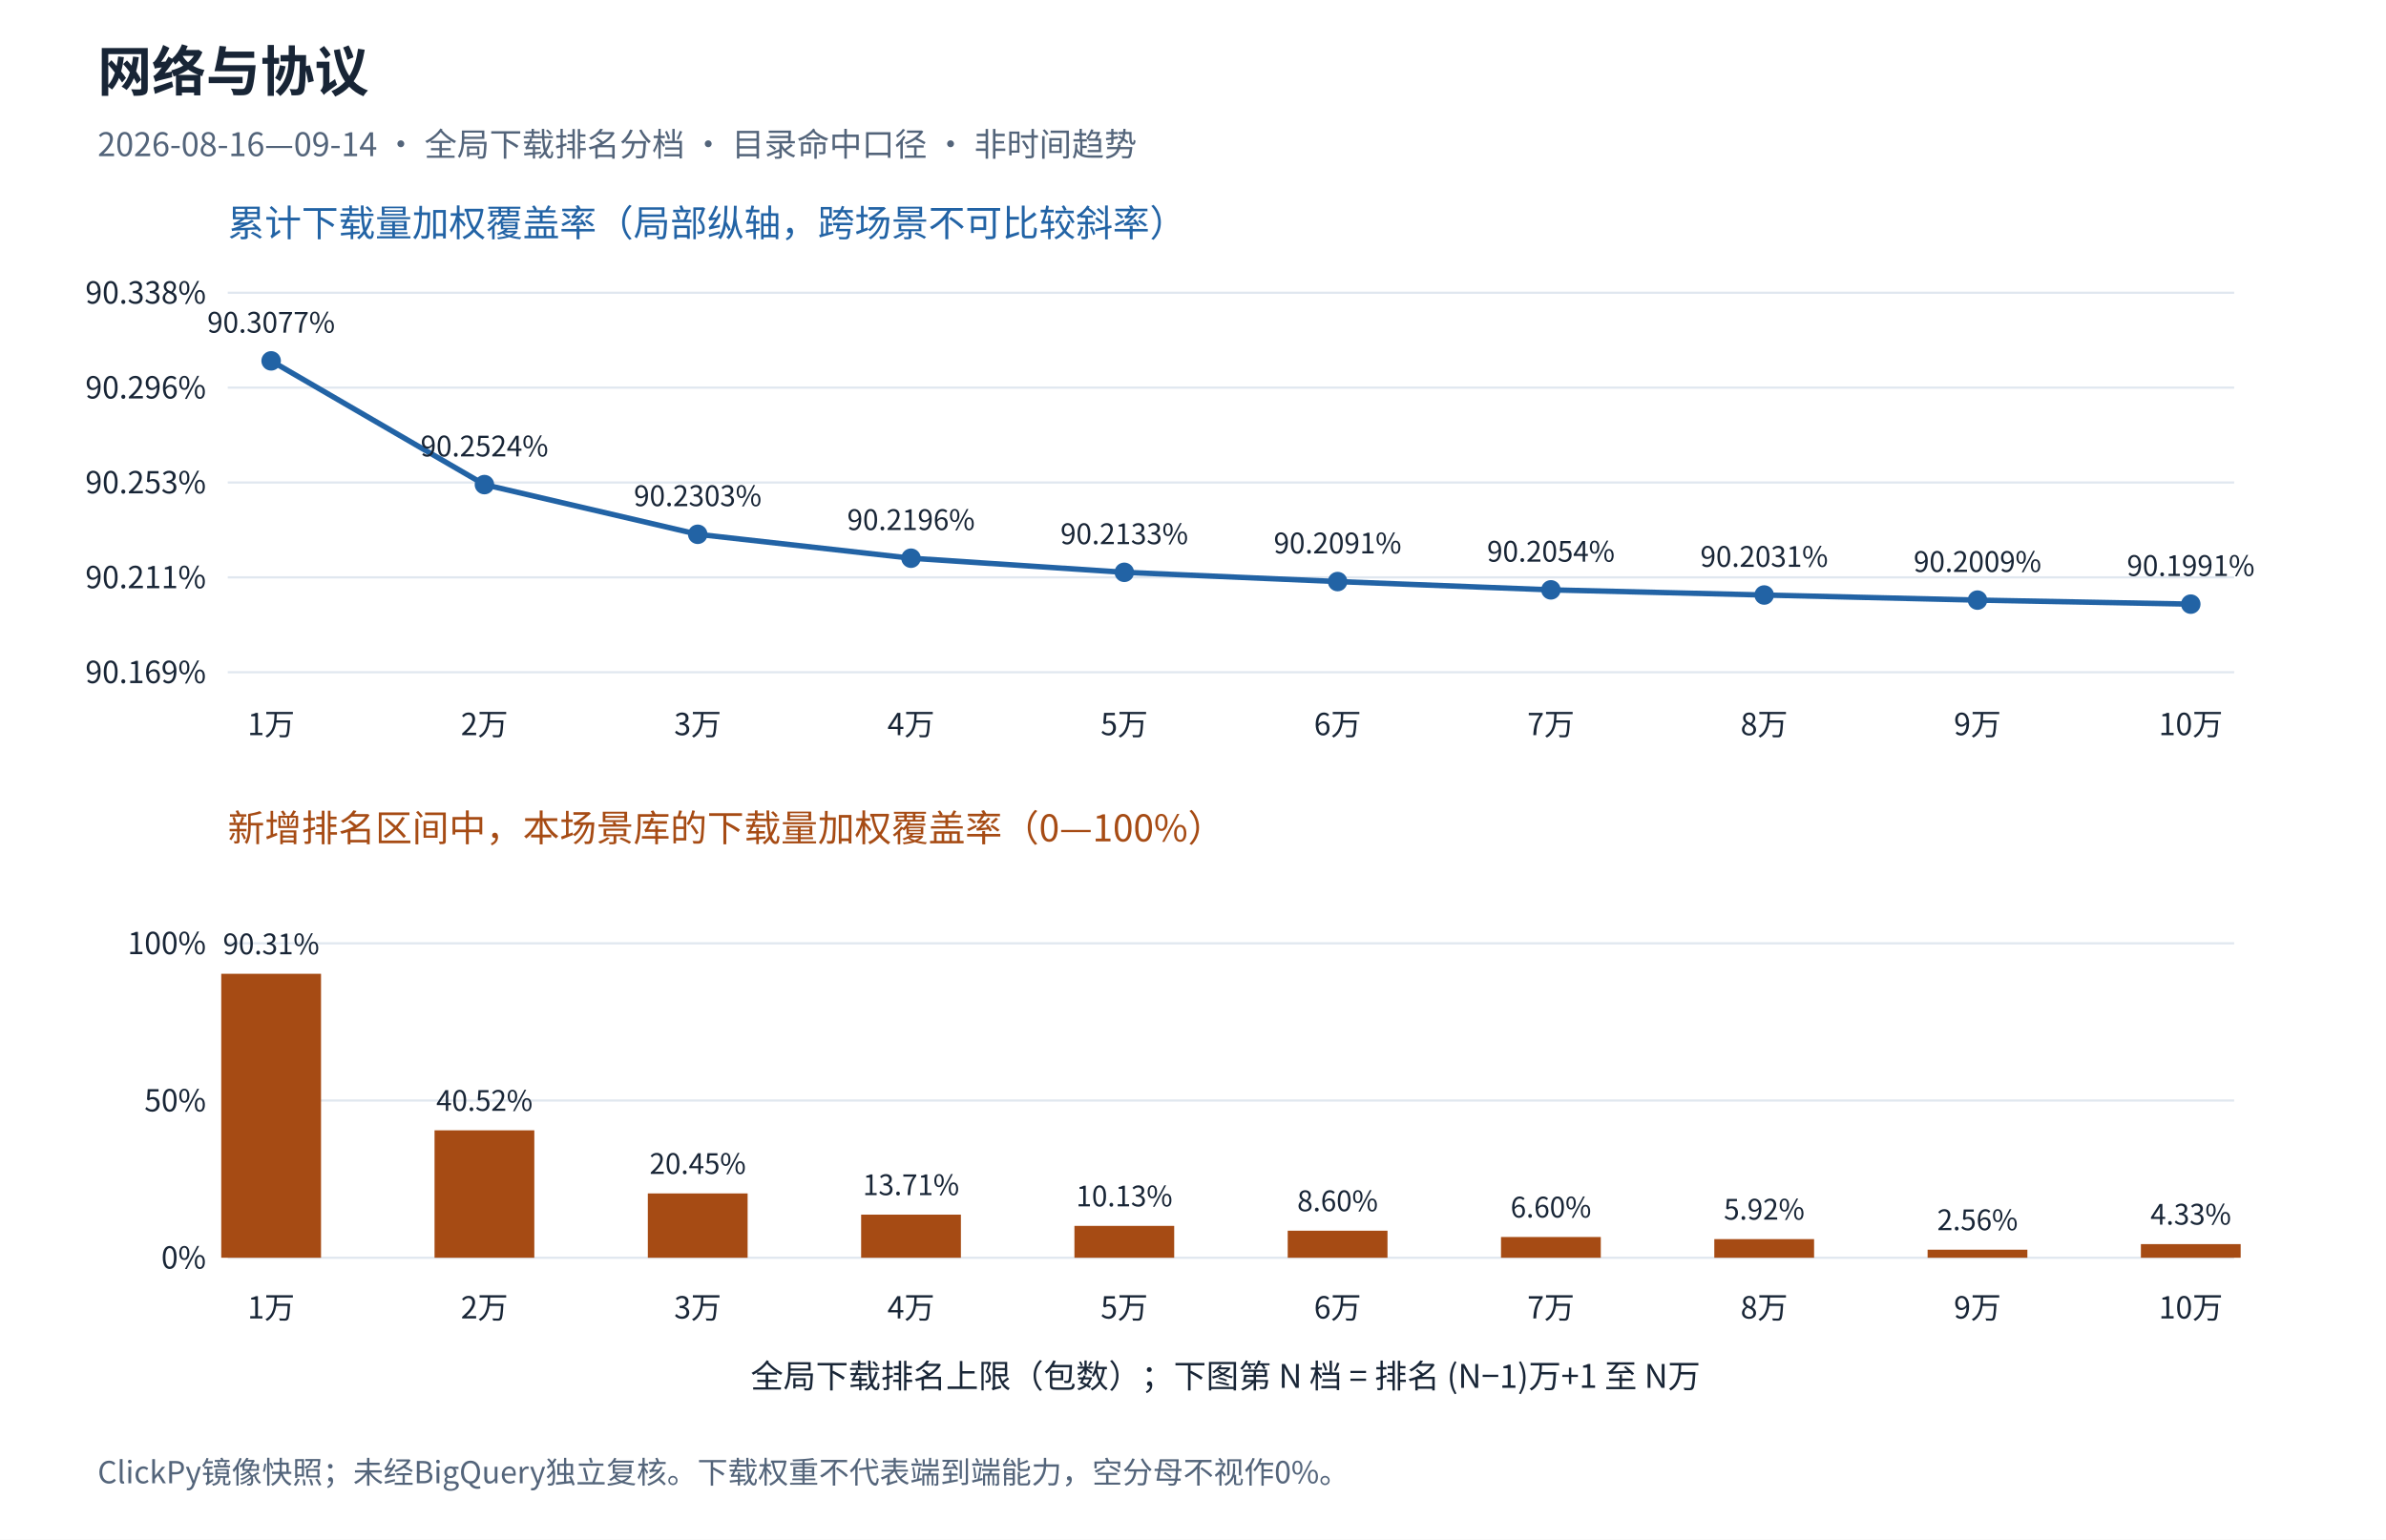
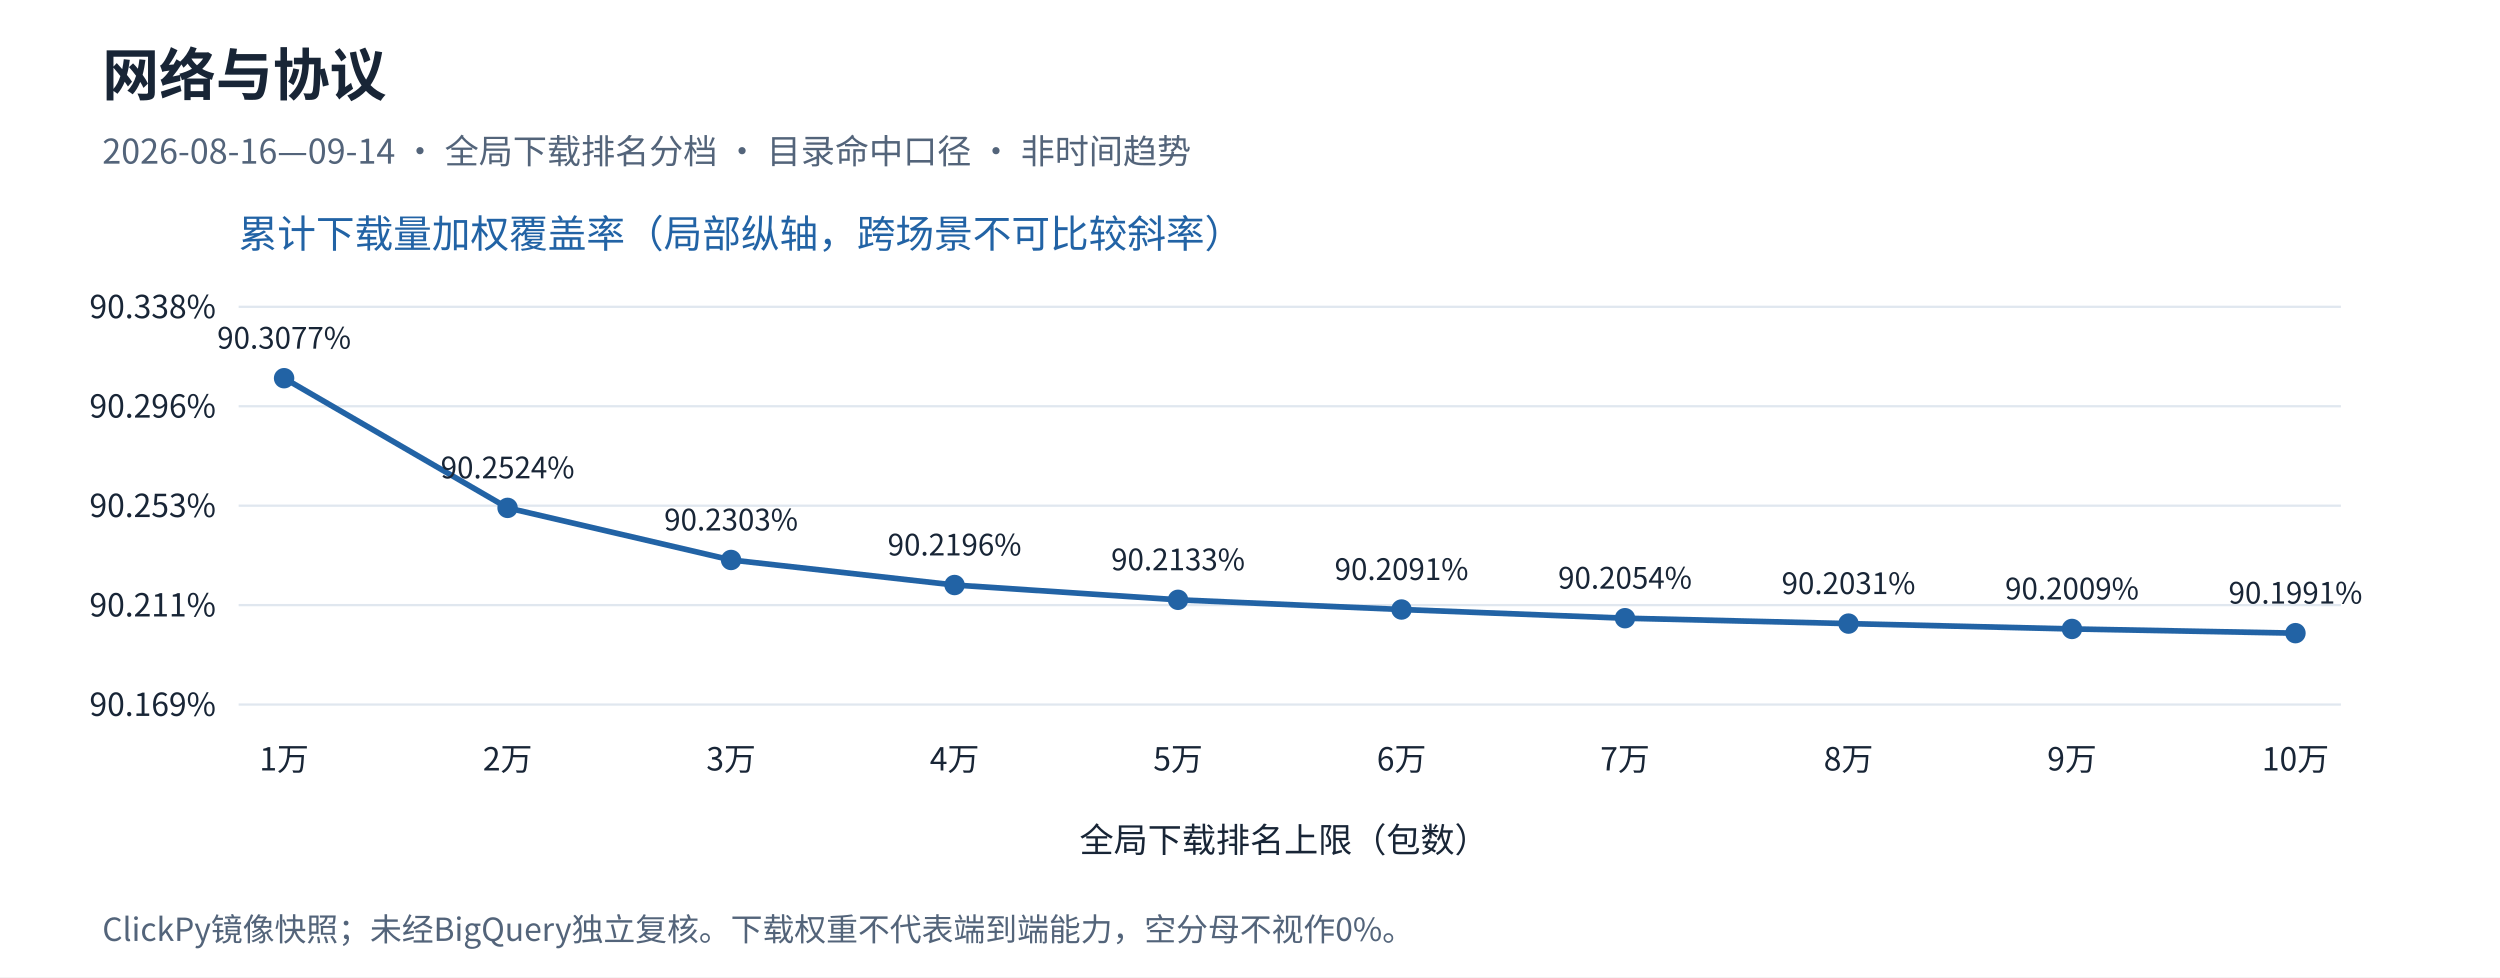
- <svg xmlns="http://www.w3.org/2000/svg" width="1100" height="710" viewBox="0 0 1100 710" role="img" aria-labelledby="title desc">
-   <rect width="1100" height="710" fill="white" />
+ <svg xmlns="http://www.w3.org/2000/svg" width="1100" height="430" viewBox="0 0 1100 430" role="img" aria-labelledby="title desc">
+   <rect width="1100" height="430" fill="white" />
  <g font-family="Microsoft YaHei, Noto Sans CJK SC, sans-serif" fill="#182536">
    <text x="45" y="42" font-size="25" font-weight="700">网络与协议</text>
    <text x="45" y="72" font-size="15" fill="#53647a">2026-08-16—09-14 · 全局下载排名分档 · 目录命中口径 · 非时间趋势</text>
    <text x="105" y="109" font-size="17" fill="#2263a5">累计下载量加权覆盖率（局部纵轴，跨场景不可比较斜率）</text>
    <path d="M105,310H1030" stroke="#e0e7ef" />
    <text x="95" y="315" text-anchor="end" font-size="14">90.169%</text>
    <path d="M105,266.25H1030" stroke="#e0e7ef" />
    <text x="95" y="271.25" text-anchor="end" font-size="14">90.211%</text>
    <path d="M105,222.5H1030" stroke="#e0e7ef" />
    <text x="95" y="227.5" text-anchor="end" font-size="14">90.253%</text>
    <path d="M105,178.75H1030" stroke="#e0e7ef" />
    <text x="95" y="183.75" text-anchor="end" font-size="14">90.296%</text>
    <path d="M105,135H1030" stroke="#e0e7ef" />
    <text x="95" y="140" text-anchor="end" font-size="14">90.338%</text>
    <polyline points="125,166.41 223.333,223.469 321.667,246.387 420,257.412 518.333,263.921 616.667,268.187 715,272.01 813.333,274.386 911.667,276.738 1010,278.59" fill="none" stroke="#2263a5" stroke-width="2.5" />
    <circle cx="125" cy="166.41" r="4.5" fill="#2263a5" />
    <text x="125" y="153.41" text-anchor="middle" font-size="13">90.3077%</text>
    <circle cx="223.333" cy="223.469" r="4.5" fill="#2263a5" />
    <text x="223.333" y="210.469" text-anchor="middle" font-size="13">90.2524%</text>
    <circle cx="321.667" cy="246.387" r="4.5" fill="#2263a5" />
    <text x="321.667" y="233.387" text-anchor="middle" font-size="13">90.2303%</text>
    <circle cx="420" cy="257.412" r="4.5" fill="#2263a5" />
    <text x="420" y="244.412" text-anchor="middle" font-size="13">90.2196%</text>
    <circle cx="518.333" cy="263.921" r="4.5" fill="#2263a5" />
    <text x="518.333" y="250.921" text-anchor="middle" font-size="13">90.2133%</text>
    <circle cx="616.667" cy="268.187" r="4.5" fill="#2263a5" />
    <text x="616.667" y="255.187" text-anchor="middle" font-size="13">90.2091%</text>
    <circle cx="715" cy="272.01" r="4.5" fill="#2263a5" />
    <text x="715" y="259.01" text-anchor="middle" font-size="13">90.2054%</text>
    <circle cx="813.333" cy="274.386" r="4.5" fill="#2263a5" />
    <text x="813.333" y="261.386" text-anchor="middle" font-size="13">90.2031%</text>
    <circle cx="911.667" cy="276.738" r="4.5" fill="#2263a5" />
    <text x="911.667" y="263.738" text-anchor="middle" font-size="13">90.2009%</text>
    <circle cx="1010" cy="278.59" r="4.5" fill="#2263a5" />
    <text x="1010" y="265.59" text-anchor="middle" font-size="13">90.1991%</text>
-     <text x="105" y="388" font-size="17" fill="#a64b14">新增排名区间中，本场景库的下载量加权覆盖率（0—100%）</text>
-     <path d="M105,580H1030" stroke="#e0e7ef" />
-     <text x="95" y="585" text-anchor="end" font-size="14">0%</text>
-     <path d="M105,507.5H1030" stroke="#e0e7ef" />
-     <text x="95" y="512.5" text-anchor="end" font-size="14">50%</text>
-     <path d="M105,435H1030" stroke="#e0e7ef" />
-     <text x="95" y="440" text-anchor="end" font-size="14">100%</text>
-     <rect x="102" y="449.054" width="46" height="130.946" fill="#a64b14" />
-     <text x="125" y="440.054" text-anchor="middle" font-size="13">90.31%</text>
-     <text x="125" y="608" text-anchor="middle" font-size="14">1万</text>
    <text x="125" y="339" text-anchor="middle" font-size="14">1万</text>
-     <rect x="200.333" y="521.239" width="46" height="58.761" fill="#a64b14" />
-     <text x="223.333" y="512.239" text-anchor="middle" font-size="13">40.52%</text>
-     <text x="223.333" y="608" text-anchor="middle" font-size="14">2万</text>
    <text x="223.333" y="339" text-anchor="middle" font-size="14">2万</text>
-     <rect x="298.667" y="550.341" width="46" height="29.659" fill="#a64b14" />
-     <text x="321.667" y="541.341" text-anchor="middle" font-size="13">20.45%</text>
-     <text x="321.667" y="608" text-anchor="middle" font-size="14">3万</text>
    <text x="321.667" y="339" text-anchor="middle" font-size="14">3万</text>
-     <rect x="397" y="560.121" width="46" height="19.879" fill="#a64b14" />
-     <text x="420" y="551.121" text-anchor="middle" font-size="13">13.71%</text>
-     <text x="420" y="608" text-anchor="middle" font-size="14">4万</text>
    <text x="420" y="339" text-anchor="middle" font-size="14">4万</text>
-     <rect x="495.333" y="565.308" width="46" height="14.692" fill="#a64b14" />
-     <text x="518.333" y="556.308" text-anchor="middle" font-size="13">10.13%</text>
-     <text x="518.333" y="608" text-anchor="middle" font-size="14">5万</text>
    <text x="518.333" y="339" text-anchor="middle" font-size="14">5万</text>
-     <rect x="593.667" y="567.529" width="46" height="12.471" fill="#a64b14" />
-     <text x="616.667" y="558.529" text-anchor="middle" font-size="13">8.60%</text>
-     <text x="616.667" y="608" text-anchor="middle" font-size="14">6万</text>
    <text x="616.667" y="339" text-anchor="middle" font-size="14">6万</text>
-     <rect x="692" y="570.436" width="46" height="9.564" fill="#a64b14" />
-     <text x="715" y="561.436" text-anchor="middle" font-size="13">6.60%</text>
-     <text x="715" y="608" text-anchor="middle" font-size="14">7万</text>
    <text x="715" y="339" text-anchor="middle" font-size="14">7万</text>
-     <rect x="790.333" y="571.412" width="46" height="8.588" fill="#a64b14" />
-     <text x="813.333" y="562.412" text-anchor="middle" font-size="13">5.92%</text>
-     <text x="813.333" y="608" text-anchor="middle" font-size="14">8万</text>
    <text x="813.333" y="339" text-anchor="middle" font-size="14">8万</text>
-     <rect x="888.667" y="576.29" width="46" height="3.71" fill="#a64b14" />
-     <text x="911.667" y="567.29" text-anchor="middle" font-size="13">2.56%</text>
-     <text x="911.667" y="608" text-anchor="middle" font-size="14">9万</text>
    <text x="911.667" y="339" text-anchor="middle" font-size="14">9万</text>
-     <rect x="987" y="573.715" width="46" height="6.285" fill="#a64b14" />
-     <text x="1010" y="564.715" text-anchor="middle" font-size="13">4.33%</text>
-     <text x="1010" y="608" text-anchor="middle" font-size="14">10万</text>
    <text x="1010" y="339" text-anchor="middle" font-size="14">10万</text>
-     <text x="565" y="640" text-anchor="middle" font-size="15">全局下载排名上限（包数）；下图第 N 档 = 排名 (N−1)万+1 至 N万</text>
-     <text x="45" y="684" font-size="14" fill="#53647a">ClickPy镜像快照；未经BigQuery独立复核。下载权重不代表端到端能力，空分母不视作0%。</text>
+     <text x="565" y="375" text-anchor="middle" font-size="15">全局下载排名上限（包数）</text>
+     <text x="45" y="414" font-size="14" fill="#53647a">ClickPy镜像快照；未经BigQuery独立复核。下载权重不代表端到端能力，空分母不视作0%。</text>
  </g>
</svg>
